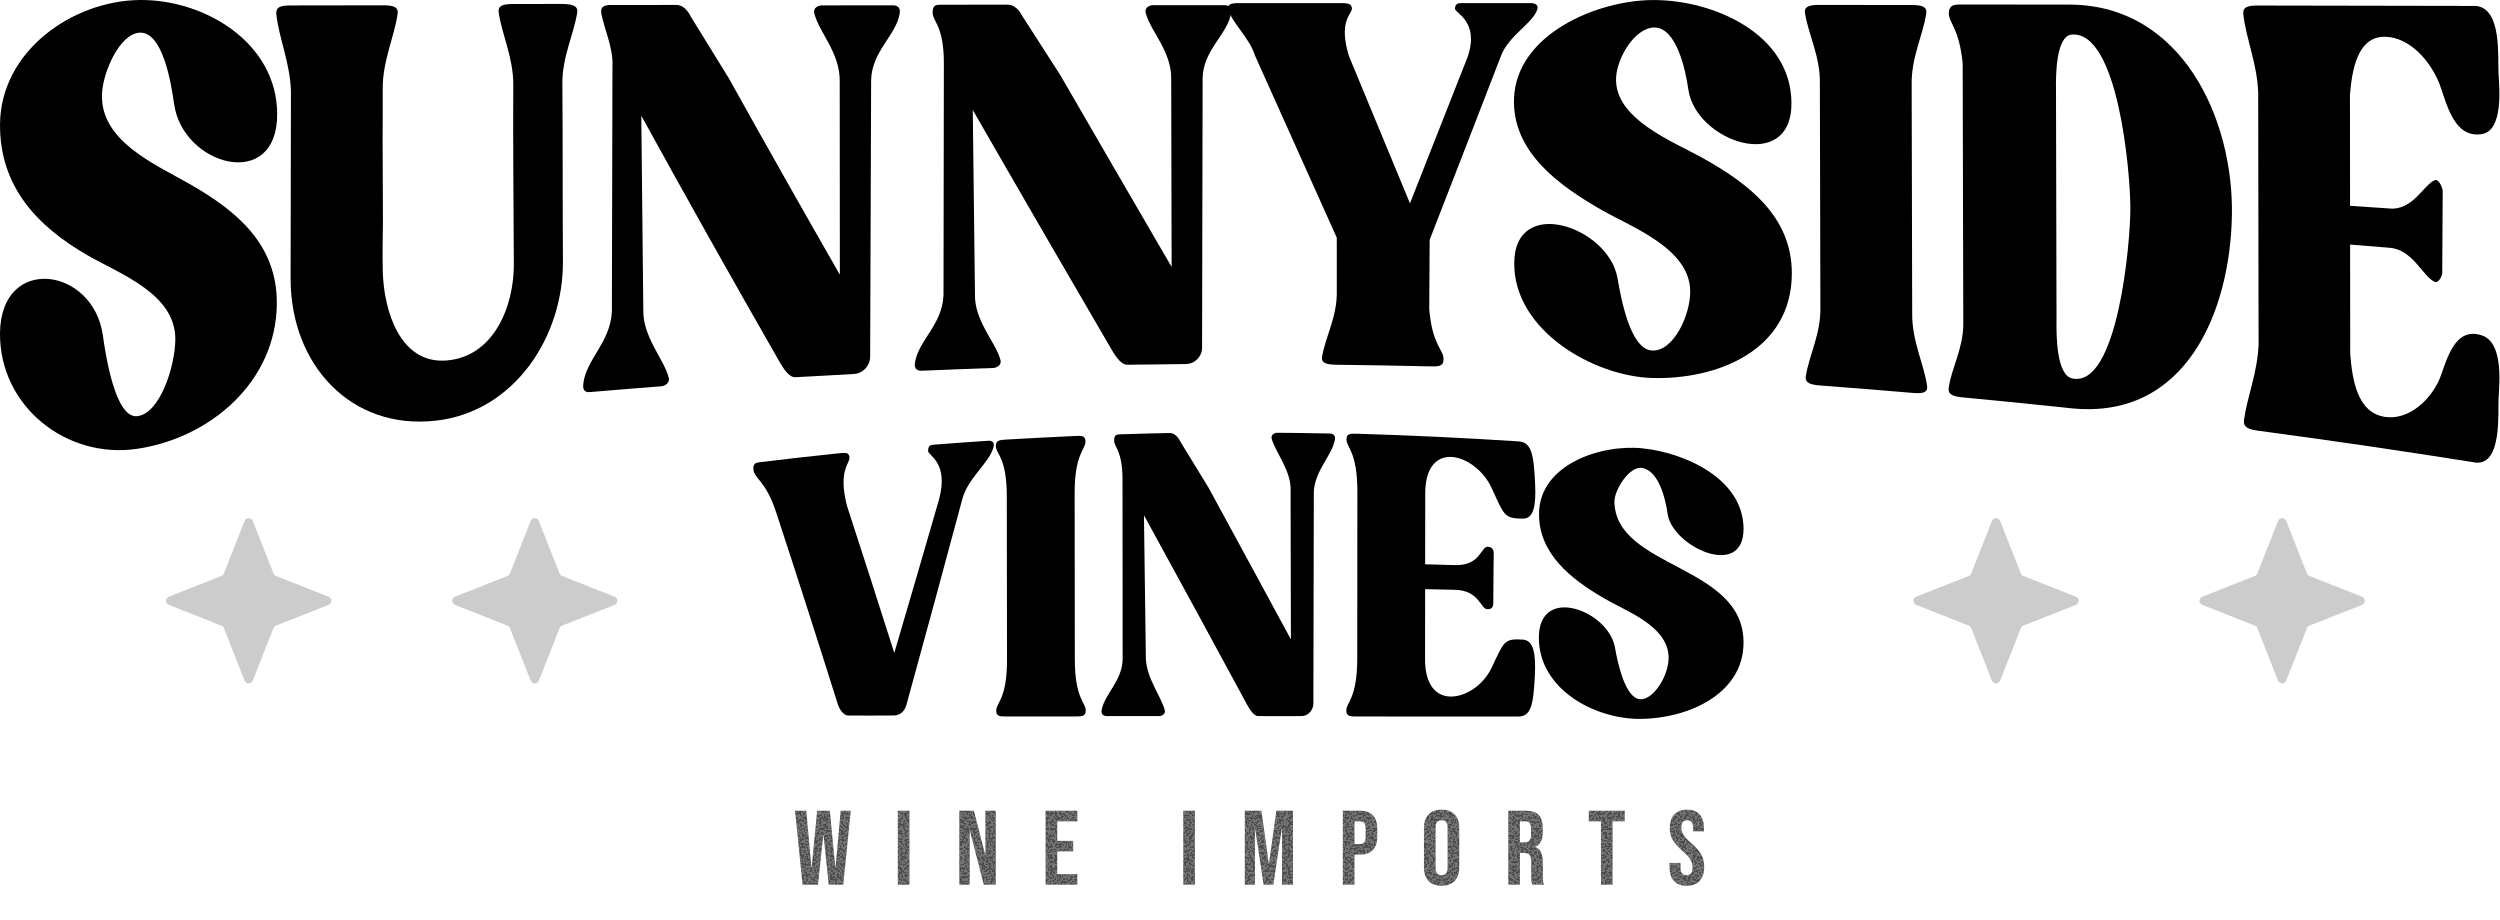
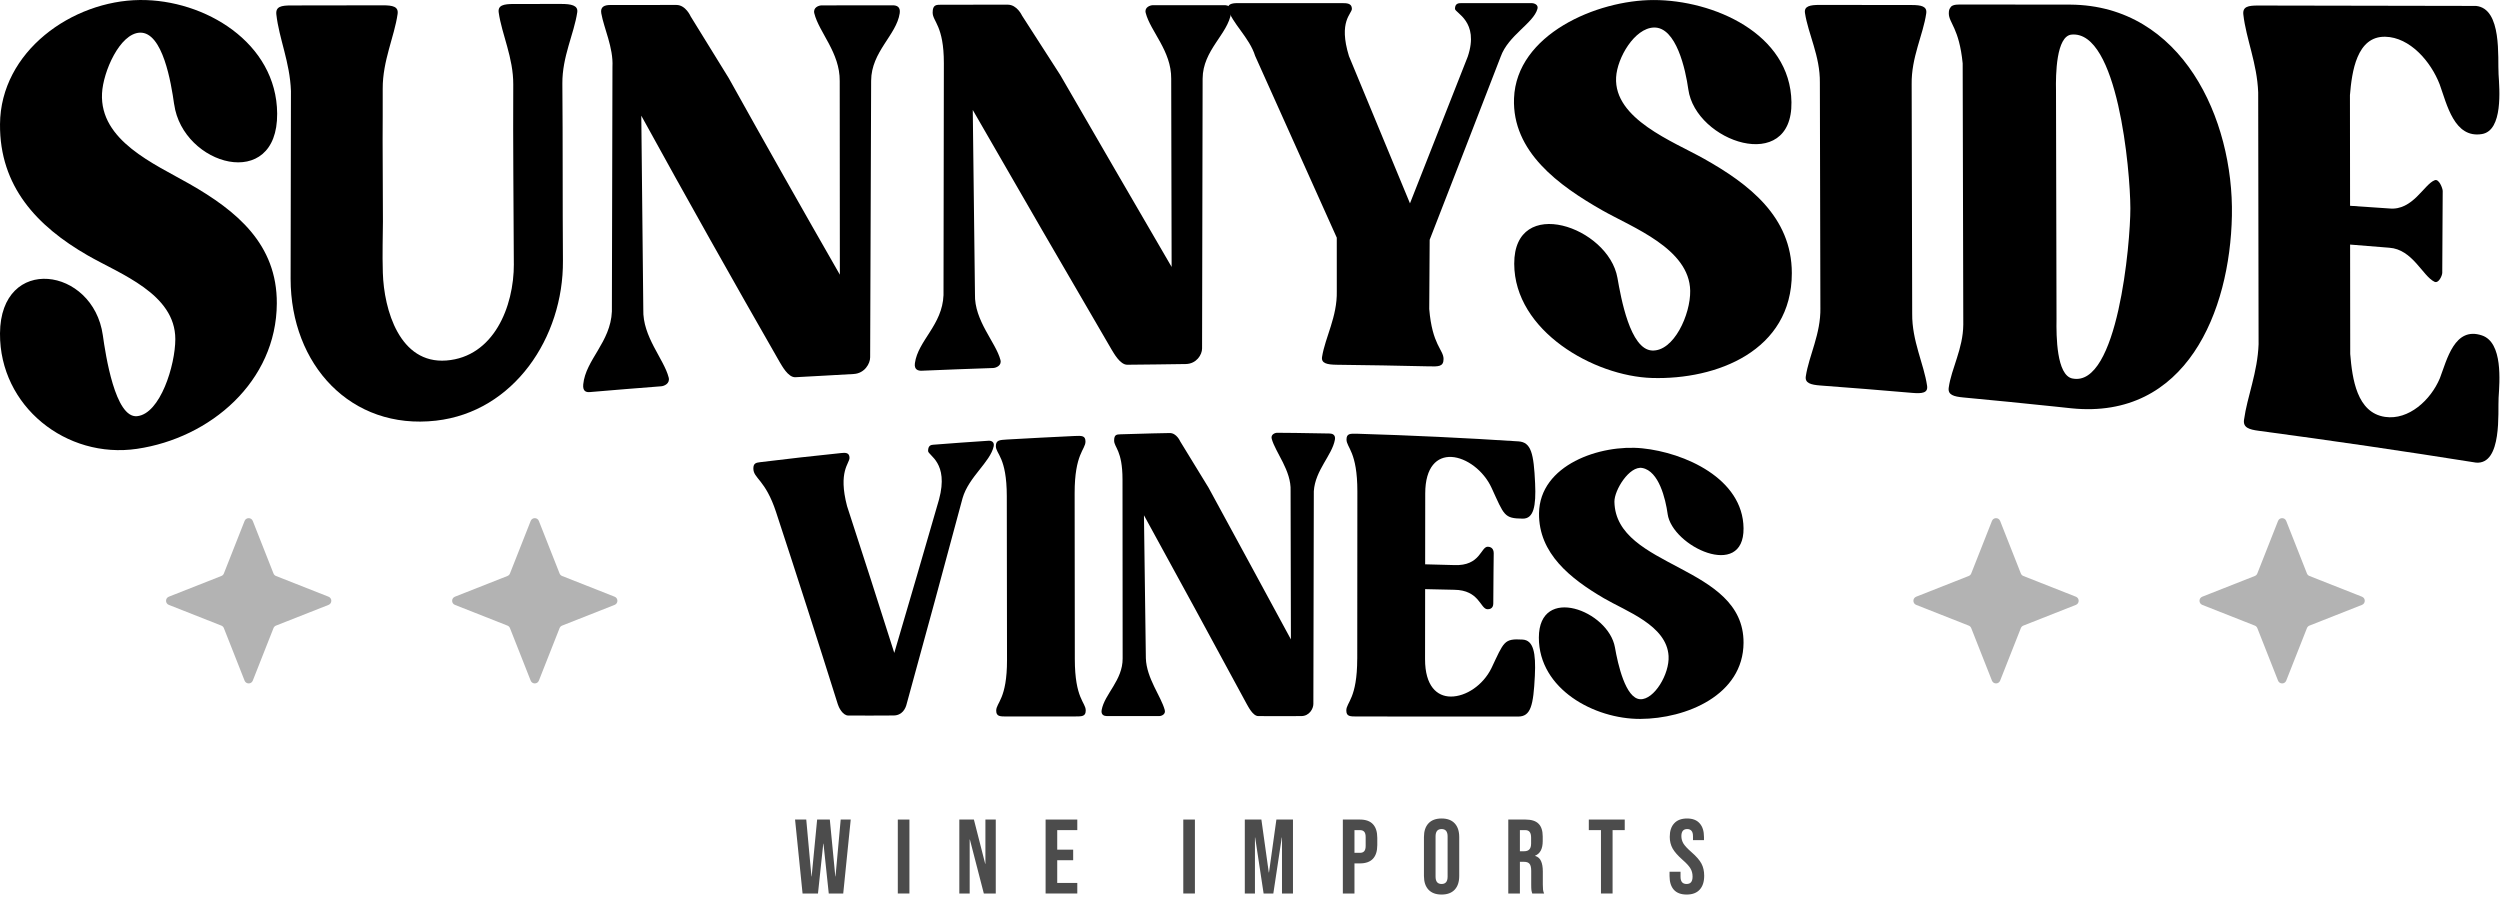
- <svg xmlns="http://www.w3.org/2000/svg" width="568" height="209" viewBox="0 0 568 209" fill="none">
-   <g opacity="0.7" filter="url(#filter0_n_1783_11010)">
-     <path d="M180.638 184.2H183.182L184.358 197.112H184.406L185.654 184.2H188.534L189.782 197.112H189.83L191.006 184.2H193.286L191.582 201H188.294L187.094 189.672H187.046L185.846 201H182.342L180.638 184.2ZM203.981 184.2H206.621V201H203.981V184.2ZM217.958 184.2H221.27L223.838 194.256H223.886V184.2H226.238V201H223.526L220.358 188.736H220.31V201H217.958V184.2ZM237.561 184.2H244.761V186.6H240.201V191.04H243.825V193.44H240.201V198.6H244.761V201H237.561V184.2ZM268.843 184.2H271.483V201H268.843V184.2ZM282.82 184.2H286.588L288.268 196.224H288.316L289.996 184.2H293.764V201H291.268V188.28H291.22L289.3 201H287.092L285.172 188.28H285.124V201H282.82V184.2ZM305.094 184.2H308.982C310.294 184.2 311.278 184.552 311.934 185.256C312.59 185.96 312.918 186.992 312.918 188.352V190.008C312.918 191.368 312.59 192.4 311.934 193.104C311.278 193.808 310.294 194.16 308.982 194.16H307.734V201H305.094V184.2ZM308.982 191.76C309.414 191.76 309.734 191.64 309.942 191.4C310.166 191.16 310.278 190.752 310.278 190.176V188.184C310.278 187.608 310.166 187.2 309.942 186.96C309.734 186.72 309.414 186.6 308.982 186.6H307.734V191.76H308.982ZM327.528 201.24C326.232 201.24 325.24 200.872 324.552 200.136C323.864 199.4 323.52 198.36 323.52 197.016V188.184C323.52 186.84 323.864 185.8 324.552 185.064C325.24 184.328 326.232 183.96 327.528 183.96C328.824 183.96 329.816 184.328 330.504 185.064C331.192 185.8 331.536 186.84 331.536 188.184V197.016C331.536 198.36 331.192 199.4 330.504 200.136C329.816 200.872 328.824 201.24 327.528 201.24ZM327.528 198.84C328.44 198.84 328.896 198.288 328.896 197.184V188.016C328.896 186.912 328.44 186.36 327.528 186.36C326.616 186.36 326.16 186.912 326.16 188.016V197.184C326.16 198.288 326.616 198.84 327.528 198.84ZM342.682 184.2H346.594C347.954 184.2 348.946 184.52 349.57 185.16C350.194 185.784 350.506 186.752 350.506 188.064V189.096C350.506 190.84 349.93 191.944 348.778 192.408V192.456C349.418 192.648 349.866 193.04 350.122 193.632C350.394 194.224 350.53 195.016 350.53 196.008V198.96C350.53 199.44 350.546 199.832 350.578 200.136C350.61 200.424 350.69 200.712 350.818 201H348.13C348.034 200.728 347.97 200.472 347.938 200.232C347.906 199.992 347.89 199.56 347.89 198.936V195.864C347.89 195.096 347.762 194.56 347.506 194.256C347.266 193.952 346.842 193.8 346.234 193.8H345.322V201H342.682V184.2ZM346.282 191.4C346.81 191.4 347.202 191.264 347.458 190.992C347.73 190.72 347.866 190.264 347.866 189.624V188.328C347.866 187.72 347.754 187.28 347.53 187.008C347.322 186.736 346.986 186.6 346.522 186.6H345.322V191.4H346.282ZM363.738 186.6H360.978V184.2H369.138V186.6H366.378V201H363.738V186.6ZM383.208 201.24C381.928 201.24 380.96 200.88 380.304 200.16C379.648 199.424 379.32 198.376 379.32 197.016V196.056H381.816V197.208C381.816 198.296 382.272 198.84 383.184 198.84C383.632 198.84 383.968 198.712 384.192 198.456C384.432 198.184 384.552 197.752 384.552 197.16C384.552 196.456 384.392 195.84 384.072 195.312C383.752 194.768 383.16 194.12 382.296 193.368C381.208 192.408 380.448 191.544 380.016 190.776C379.584 189.992 379.368 189.112 379.368 188.136C379.368 186.808 379.704 185.784 380.376 185.064C381.048 184.328 382.024 183.96 383.304 183.96C384.568 183.96 385.52 184.328 386.16 185.064C386.816 185.784 387.144 186.824 387.144 188.184V188.88H384.648V188.016C384.648 187.44 384.536 187.024 384.312 186.768C384.088 186.496 383.76 186.36 383.328 186.36C382.448 186.36 382.008 186.896 382.008 187.968C382.008 188.576 382.168 189.144 382.488 189.672C382.824 190.2 383.424 190.84 384.288 191.592C385.392 192.552 386.152 193.424 386.568 194.208C386.984 194.992 387.192 195.912 387.192 196.968C387.192 198.344 386.848 199.4 386.16 200.136C385.488 200.872 384.504 201.24 383.208 201.24Z" fill="black" />
+ <svg xmlns="http://www.w3.org/2000/svg" fill="none" height="204" viewBox="0 0 568 204" width="568">
+   <g fill="#000">
+     <path d="m383.208 203.241c-1.28 0-2.248-.36-2.904-1.08-.656-.736-.984-1.784-.984-3.144v-.96h2.496v1.152c0 1.088.456 1.632 1.368 1.632.448 0 .784-.128 1.008-.384.24-.272.36-.704.36-1.296 0-.704-.16-1.32-.48-1.848-.32-.544-.912-1.192-1.776-1.944-1.088-.96-1.848-1.824-2.28-2.592-.432-.784-.648-1.664-.648-2.64 0-1.328.336-2.352 1.008-3.072.672-.736 1.648-1.104 2.928-1.104 1.264 0 2.216.368 2.856 1.104.656.72.985 1.76.985 3.12v.696h-2.497v-.864c0-.576-.111-.992-.336-1.248-.223-.272-.552-.408-.984-.408-.88 0-1.32.536-1.32 1.608 0 .608.16 1.176.48 1.704.336.528.936 1.168 1.8 1.92 1.104.96 1.864 1.832 2.28 2.616s.624 1.704.624 2.76c0 1.376-.344 2.432-1.032 3.168-.672.736-1.656 1.104-2.952 1.104z" opacity=".7" />
+     <path d="m363.738 188.603h-2.76v-2.4h8.16v2.4h-2.76v14.4h-2.64z" opacity=".7" />
+     <path d="m342.682 186.203h3.912c1.36 0 2.352.32 2.976.96.624.624.936 1.592.936 2.904v1.032c0 1.744-.576 2.848-1.728 3.312v.048c.64.192 1.088.584 1.344 1.176.272.592.408 1.384.408 2.376v2.952c0 .48.016.872.048 1.176.032.288.112.576.24.864h-2.688c-.096-.272-.16-.528-.192-.768s-.048-.672-.048-1.296v-3.072c0-.768-.128-1.304-.384-1.608-.24-.304-.664-.456-1.272-.456h-.912v7.2h-2.64zm3.6 7.2c.528 0 .92-.136 1.176-.408.272-.272.408-.728.408-1.368v-1.296c0-.608-.112-1.048-.336-1.32-.208-.272-.544-.408-1.008-.408h-1.2v4.8z" opacity=".7" />
+     <path d="m327.528 203.241c-1.296 0-2.288-.368-2.976-1.104s-1.032-1.776-1.032-3.12v-8.832c0-1.344.344-2.384 1.032-3.12s1.68-1.104 2.976-1.104 2.288.368 2.976 1.104 1.032 1.776 1.032 3.12v8.832c0 1.344-.344 2.384-1.032 3.12s-1.68 1.104-2.976 1.104zm0-2.4c.912 0 1.368-.552 1.368-1.656v-9.168c0-1.104-.456-1.656-1.368-1.656s-1.368.552-1.368 1.656v9.168c0 1.104.456 1.656 1.368 1.656z" opacity=".7" />
+     <path d="m305.094 186.203h3.888c1.312 0 2.296.352 2.952 1.056s.984 1.736.984 3.096v1.656c0 1.36-.328 2.392-.984 3.096s-1.64 1.056-2.952 1.056h-1.248v6.84h-2.64zm3.888 7.56c.432 0 .752-.12.96-.36.224-.24.336-.648.336-1.224v-1.992c0-.576-.112-.984-.336-1.224-.208-.24-.528-.36-.96-.36h-1.248v5.16z" opacity=".7" />
+     <path d="m282.82 186.203h3.768l1.68 12.024h.048l1.68-12.024h3.768v16.8h-2.496v-12.72h-.048l-1.92 12.72h-2.208l-1.92-12.72h-.048v12.72h-2.304z" opacity=".7" />
+     <path d="m268.843 186.203h2.64v16.8h-2.64z" opacity=".7" />
+     <path d="m237.561 186.203h7.2v2.4h-4.56v4.44h3.624v2.4h-3.624v5.16h4.56v2.4h-7.2z" opacity=".7" />
+     <path d="m217.958 186.203h3.312l2.568 10.056h.048v-10.056h2.352v16.8h-2.712l-3.168-12.264h-.048v12.264h-2.352z" opacity=".7" />
+     <path d="m203.981 186.203h2.64v16.8h-2.64z" opacity=".7" />
+     <path d="m180.638 186.203h2.544l1.176 12.912h.048l1.248-12.912h2.88l1.248 12.912h.048l1.176-12.912h2.28l-1.704 16.8h-3.288l-1.2-11.328h-.048l-1.2 11.328h-3.504z" opacity=".7" />
+     <path d="m39.562 23.686c-.678-4.849-2.583-16.471-7.785-16.266-4.546.178-8.351 8.847-8.597 13.798-.535 10.743 11.845 15.989 19.87 20.566 10.743 6.134 19.91 13.691 19.843 27.16-.089 17.742-15.088 30.577-31.768 33.031-16.069 2.364-31.224-9.677-31.126-26.219.107-18.028 21.173-15.132 23.363.406.629 4.457 2.797 18.866 7.771 18.394 5.287-.504 8.699-11.63 8.699-17.501 0-10.319-12.505-14.767-19.906-19.027-11.563-6.656-20.017-15.694-19.924-29.787.107-16.564 16.399-28.092 31.786-28.239 14.717-.138 31.072 9.69 31.184 25.799.125 17.903-21.454 11.858-23.403-2.123z" />
+     <path d="m116.741 59.929c-.049-13.504-.205-27.289-.129-40.709.036-6.134-2.605-11.412-3.306-16.382-.232-1.637 1.12-1.927 3.351-1.932 4.327 0 6.491-.004 10.818-.009 2.231 0 3.912.29 3.676 1.892-.732 4.912-3.435 10.082-3.382 16.217.116 13.37.032 26.95.13 40.245.129 17.399-11.14 34.32-28.846 36.323-19.362 2.191-33.004-12.741-33.026-32.205.027-14.231.049-28.458.076-42.689-.228-6.54-2.708-11.92-3.315-17.39-.201-1.807 1.12-2.052 3.35-2.052 6.951-.009 13.906-.022 20.856-.031 2.231 0 3.582.286 3.341 1.972-.732 5.153-3.413 10.631-3.382 16.966.022 4.604-.018 8.342-.022 11.653.022 6.179.049 12.358.071 18.536-.009 3.31-.161 7.174-.022 11.653.259 8.427 3.814 20.745 14.445 19.919 10.693-.83 15.36-12.139 15.324-21.976z" />
+     <path d="m145.703 26.268c.152 14.673.304 29.35.455 44.023-.191 6.237 4.698 11.274 5.769 15.485.343 1.352-1.008 1.932-1.678 1.985-5.393.415-10.791.857-16.18 1.316-.781.067-1.722-.053-1.557-1.753.548-5.59 6.218-9.56 6.508-16.564.045-18.532.085-37.064.13-55.596.227-4.345-1.936-8.726-2.539-12.139-.267-1.53.786-1.883 2.012-1.887 5.019-.004 10.038-.009 15.057-.013 2.119 0 3.23 2.587 3.23 2.587 2.873 4.693 5.764 9.377 8.668 14.048 8.316 14.941 16.734 29.819 25.237 44.652-.009-14.668-.018-29.332-.031-44.001.067-6.455-4.698-11.041-5.773-15.378-.33-1.329 1.008-1.811 1.677-1.811 5.39 0 10.783-.009 16.172-.013.781 0 1.78.272 1.557 1.789-.736 4.983-6.455 8.717-6.495 15.333-.076 20.954-.147 41.904-.223 62.858 0 1.437-1.267 3.623-3.69 3.779-4.376.277-8.869.482-13.29.736-1.673.094-3.118-2.721-3.564-3.426-10.649-18.572-21.146-37.233-31.456-55.997z" />
+     <path d="m221.013 24.97c.165 13.959.335 27.914.5 41.868-.174 6.045 4.733 10.917 5.79 14.95.335 1.276-1.008 1.802-1.677 1.825-5.398.178-10.801.388-16.199.616-.781.031-1.771-.192-1.561-1.718.714-5.148 6.232-8.655 6.5-15.454.027-17.564.053-35.127.08-52.691.013-8.543-2.552-9.489-2.547-11.51 0-1.784.785-1.784 2.012-1.784 5.019 0 10.037-.004 15.056-.009 2.119 0 3.23 2.471 3.23 2.471 2.891 4.506 5.786 9.003 8.686 13.5 8.405 14.552 16.855 29.087 25.309 43.613-.032-14.254-.063-28.512-.094-42.765.053-6.326-4.72-10.756-5.795-14.954-.326-1.276 1.004-1.753 1.673-1.753h16.172c.78 0 1.78.277 1.561 1.749-.723 4.858-6.438 8.445-6.473 14.949-.04 20.432-.085 40.869-.125 61.306 0 1.401-1.258 3.48-3.69 3.529-4.38.085-8.873.103-13.298.161-1.673.022-3.128-2.757-3.574-3.453-10.564-18.117-21.097-36.252-31.541-54.44z" />
+     <path d="m285.178 12.734c-1.298-4.238-5.411-7.597-6.134-10.738-.223-.968.781-1.285 2.008-1.285h23.867c1.004 0 2.231 0 2.231 1.285 0 1.169-3.123 2.802-.665 10.756 4.631 11.149 9.248 22.302 13.861 33.455 4.39-11.117 8.771-22.239 13.138-33.37 2.668-7.994-2.908-9.891-2.913-10.832 0-1.294.892-1.294 1.45-1.294h15.949c.669 0 1.597.393 1.338 1.303-.919 3.288-6.607 5.987-8.351 10.854-5.354 13.879-10.738 27.749-16.136 41.61-.032 5.242-.067 10.484-.098 15.73.678 8.231 3.247 9.23 3.252 11.345 0 1.762-1.116 1.735-3.351 1.682-6.964-.165-13.928-.281-20.896-.361-2.235-.027-3.587-.33-3.355-1.789.723-4.51 3.471-9.11 3.346-14.927 0-4.863 0-7.294-.004-12.157-6.17-13.763-12.353-27.521-18.537-41.275z" />
+     <path d="m383.584 20.293c-.616-4.43-2.731-14.204-7.834-14.039-4.359.143-8.325 6.839-8.57 11.322-.518 9.467 12.928 14.539 19.95 18.483 10.19 5.724 19.964 13.174 19.973 25.995.009 17.689-17.113 24.26-31.764 23.823-13.16-.388-31.273-10.662-31.308-25.951-.036-15.752 21.404-8.436 23.452 3.203.803 4.573 2.869 16.23 7.847 16.506 4.957.272 8.771-8.195 8.682-13.562-.156-9.605-13.143-14.392-20.013-18.309-9.859-5.617-20.468-13.286-20.013-25.42.544-14.499 18.768-22.342 31.755-22.337 13.424.004 31.063 7.535 31.277 23.225.228 16.431-21.77 9.043-23.434-2.935z" />
+     <path d="m413.59 69.922c-.04-17.046-.076-34.093-.116-51.143.076-6.032-2.655-11.037-3.382-15.819-.236-1.557 1.111-1.847 3.342-1.842 6.95.009 13.905.013 20.856.022 2.23 0 3.582.294 3.35 1.9-.7 4.881-3.413 9.989-3.31 16.105.04 17.372.08 34.748.12 52.12-.071 6.183 2.664 11.425 3.386 16.399.232 1.611-1.11 1.793-3.341 1.602-6.951-.602-13.91-1.16-20.865-1.677-2.231-.165-3.587-.544-3.351-2.092.71-4.707 3.418-9.592 3.315-15.57z" />
+     <path d="m467.954 92.483c-.335-.036-.669-.071-1.004-.107-6.946-.732-13.896-1.419-20.851-2.07-2.231-.21-3.574-.589-3.351-2.213.607-4.408 3.266-8.824 3.31-14.347-.044-19.785-.093-39.571-.138-59.352-.798-8.035-3.145-9.186-3.149-11.345 0-.633.107-1.017.33-1.267.223-.509.892-.763 2.119-.758 8.4.009 16.805.018 25.206.027 25.308.205 37.09 25.933 36.662 47.971-.424 21.739-10.39 46.388-36.462 43.746-1.07-.116-1.606-.174-2.676-.285zm2.882-6.495c10.301 2.164 13.201-30.791 13.183-38.652-.023-8.806-2.9-40.441-13.353-39.477-3.502.321-3.622 9.096-3.542 12.741.04 17.292.076 34.583.116 51.875-.067 3.962.014 12.764 3.596 13.518z" />
+     <path d="m513.15 78.133c-.031-19.045-.058-38.094-.089-57.139-.25-6.629-2.739-12.13-3.372-17.68-.21-1.82 1.11-2.061 3.341-2.057 16.506.027 33.013.058 49.515.089 5.978.589 4.898 11.849 5.13 15.547.205 3.319 1.049 12.768-3.787 13.566-6.295 1.035-7.95-6.754-9.587-11.269-2.008-5.229-6.777-10.729-12.38-10.841-6.478-.129-7.58 7.968-8.013 13.259.009 8.383.018 16.765.027 25.148 3.565.236 5.349.361 8.909.607 5.363.544 7.901-5.536 10.355-6.429.945-.344 1.784 1.869 1.784 2.454-.009 6.188-.098 12.407-.102 18.599 0 .585-.799 2.498-1.78 2.025-2.682-1.294-4.966-7.37-10.248-7.727-3.564-.294-5.344-.437-8.909-.718.009 8.289.018 16.573.027 24.862.464 5.621 1.499 13.348 7.914 14.289 5.371.79 10.381-3.828 12.451-8.775 1.629-4.256 3.342-11.831 9.561-9.734 4.795 1.615 4.015 10.444 3.783 14.191-.192 3.127.861 15.163-5.113 14.708-16.435-2.614-32.892-5.028-49.385-7.231-2.226-.294-3.587-.741-3.342-2.498.723-5.282 3.087-10.756 3.315-17.238z" />
+     <path d="m176.338 116.388c-2.467-7.508-5.175-7.651-5.175-9.953 0-1.236.656-1.316 1.642-1.441 6.094-.749 12.201-1.432 18.313-2.061.821-.085 1.892-.192 1.892 1.097 0 1.29-2.628 3.052-.562 10.948 3.627 11.109 7.2 22.23 10.733 33.366 3.422-11.608 6.808-23.225 10.163-34.856 2.293-8.449-2.485-9.975-2.485-11.032 0-1.321.741-1.383 1.231-1.419 4.172-.33 8.343-.629 12.519-.901.575-.036 1.378.236 1.155 1.271-.772 3.583-5.675 6.942-7.067 11.769-4.184 15.596-8.409 31.184-12.701 46.753-.245 1.053-1.003 2.606-2.962 2.628-4.323.049-5.929.009-10.292.013-1.316 0-2.226-1.963-2.391-2.56-4.582-14.566-9.244-29.105-14.013-43.613z" />
+     <path d="m228.793 149.934c-.018-12.407-.031-24.809-.049-37.215-.013-8.9-2.485-9.565-2.485-11.359 0-1.347.821-1.4 2.472-1.499 5.139-.294 10.274-.562 15.413-.803 1.651-.071 2.472-.103 2.476 1.263 0 1.825-2.471 2.744-2.462 11.755.013 12.563.026 25.126.04 37.684.009 9.012 2.48 9.824 2.48 11.648 0 1.37-.821 1.37-2.467 1.37-5.135 0-10.265 0-15.4.009-1.646 0-2.472 0-2.472-1.343 0-1.794 2.468-2.61 2.454-11.51z" />
+     <path d="m259.906 117.065c.142 10.832.29 21.664.432 32.496.156 4.559 3.453 8.641 4.292 11.75.268.986-.741 1.379-1.236 1.379-2.306 0-4.858 0-11.942 0-.576 0-1.352-.259-1.156-1.37.647-3.644 4.8-6.741 4.769-11.728-.009-13.558-.022-27.115-.031-40.673-.005-6.594-1.905-7.267-1.905-8.824 0-1.374.576-1.392 1.486-1.423 6.598-.21 9.074-.245 11.135-.285 1.566-.031 2.391 1.892 2.391 1.892 2.574 4.193 3.863 6.294 6.437 10.515 6.26 11.483 12.487 22.979 18.715 34.476-.022-11.247-.049-22.489-.071-33.736.196-4.608-3.449-8.757-4.287-11.831-.268-.986.74-1.379 1.235-1.374 2.311.018 4.868.022 11.965.165.576.013 1.357.29 1.156 1.405-.647 3.564-4.47 6.902-4.792 11.697-.035 16.114-.066 32.223-.102 48.337 0 1.106-.928 2.744-2.717 2.761-3.988.045-5.764 0-9.801 0-1.236 0-2.307-2.212-2.637-2.766-7.74-14.307-15.503-28.6-23.336-42.858z" />
+     <path d="m308.368 149.661c.009-12.665.017-25.326.026-37.991.005-9.083-2.467-9.971-2.467-11.809 0-1.379.826-1.361 2.476-1.316 12.215.366 24.408.946 36.6 1.735 2.882.197 3.462 2.74 3.774 9.516.246 5.26-.348 8.066-2.81 8.039-4.27-.044-4.198-.727-7.076-6.982-1.807-3.957-5.759-6.874-9.136-7.035-3.217-.152-5.938 2.195-5.943 8.289-.004 5.367-.013 10.738-.018 16.105 2.637.062 3.958.098 6.594.174 6.014.259 6.018-4.234 7.669-4.171 1.236.044 1.316 1.128 1.316 1.485 0 1.798-.089 5.479-.098 11.403 0 .362-.085 1.347-1.321 1.316-1.646-.04-1.806-4.376-7.575-4.421-2.636-.062-3.952-.093-6.589-.147-.004 5.309-.013 10.613-.018 15.922-.004 6.094 2.708 8.472 5.84 8.485 3.457.014 7.334-2.587 9.23-6.428 2.891-6.081 2.82-6.768 7.089-6.518 2.463.143 3.047 2.998 2.788 8.24-.334 6.749-.919 9.248-3.801 9.248-12.188-.009-24.376-.014-36.564-.014-1.646 0-2.471 0-2.471-1.378 0-1.838 2.471-2.659 2.48-11.747z" />
+     <path d="m378.886 116.758c-.482-3.453-1.99-9.721-5.746-10.43-2.94-.558-6.393 5.046-6.344 7.682.299 15.208 29.426 14.227 29.337 32.036-.058 11.885-13.013 17.251-23.47 17.292-10.431.04-23.047-6.772-23.034-18.479.014-12.116 15.824-6.129 17.288 2.244.66 3.783 2.4 11.608 5.75 11.76 3.145.143 6.674-5.719 6.433-9.824-.415-6.963-9.618-10.14-14.717-13.129-7.522-4.412-14.83-10.131-14.714-19.299.139-11.01 13.919-15.721 23.471-14.753 9.56.972 22.872 6.834 22.993 18.166.125 11.786-16.221 4.144-17.252-3.266z" />
+     <path d="m452.57 118.359c.333-.844 1.527-.844 1.86 0l4.709 11.939c.102.257.306.461.563.563l11.939 4.709c.844.333.844 1.527 0 1.86l-11.939 4.709c-.257.102-.461.306-.563.563l-4.709 11.939c-.333.844-1.527.844-1.86 0l-4.709-11.939c-.102-.257-.306-.461-.563-.563l-11.939-4.709c-.844-.333-.844-1.527 0-1.86l11.939-4.709c.257-.102.461-.306.563-.563z" opacity=".3" />
+     <path d="m517.57 118.359c.333-.844 1.527-.844 1.86 0l4.709 11.939c.102.257.306.461.563.563l11.939 4.709c.844.333.844 1.527 0 1.86l-11.939 4.709c-.257.102-.461.306-.563.563l-4.709 11.939c-.333.844-1.527.844-1.86 0l-4.709-11.939c-.102-.257-.306-.461-.563-.563l-11.939-4.709c-.844-.333-.844-1.527 0-1.86l11.939-4.709c.257-.102.461-.306.563-.563z" opacity=".3" />
+     <path d="m55.57 118.359c.333-.844 1.528-.844 1.861 0l4.709 11.939c.102.257.306.461.563.563l11.939 4.709c.844.333.844 1.527 0 1.86l-11.939 4.709c-.258.102-.462.306-.563.563l-4.709 11.939c-.333.844-1.528.844-1.861 0l-4.709-11.939c-.102-.257-.306-.461-.563-.563l-11.939-4.709c-.844-.333-.844-1.527 0-1.86l11.939-4.709c.258-.102.462-.306.563-.563z" opacity=".3" />
+     <path d="m120.57 118.359c.333-.844 1.527-.844 1.86 0l4.709 11.939c.102.257.306.461.563.563l11.939 4.709c.844.333.844 1.527 0 1.86l-11.939 4.709c-.257.102-.461.306-.563.563l-4.709 11.939c-.333.844-1.527.844-1.86 0l-4.709-11.939c-.102-.257-.306-.461-.563-.563l-11.939-4.709c-.844-.333-.844-1.527 0-1.86l11.939-4.709c.257-.102.461-.306.563-.563z" opacity=".3" />
  </g>
-   <path d="M39.562 23.686C38.884 18.837 36.979 7.215 31.778 7.42C27.232 7.599 23.426 16.267 23.181 21.219C22.646 31.962 35.025 37.208 43.051 41.785C53.794 47.919 62.962 55.477 62.895 68.945C62.805 86.687 47.807 99.522 31.126 101.976C15.057 104.34 -0.098 92.299 0 75.757C0.108 57.729 21.173 60.625 23.364 76.163C23.993 80.62 26.161 95.03 31.135 94.557C36.422 94.052 39.835 82.926 39.835 77.055C39.835 66.737 27.33 62.289 19.929 58.028C8.365 51.372 -0.089 42.334 0.005 28.241C0.112 11.676 16.404 0.149 31.791 0.001C46.508 -0.137 62.863 9.691 62.975 25.801C63.1 43.703 41.521 37.658 39.571 23.677L39.562 23.686Z" fill="black" />
-   <path d="M116.741 59.929C116.692 46.425 116.536 32.64 116.612 19.221C116.648 13.086 114.007 7.809 113.306 2.839C113.074 1.202 114.426 0.912 116.657 0.907C120.984 0.907 123.148 0.903 127.475 0.898C129.706 0.898 131.387 1.188 131.151 2.79C130.419 7.702 127.716 12.872 127.769 19.006C127.885 32.377 127.801 45.957 127.899 59.251C128.028 76.65 116.759 93.571 99.053 95.574C79.691 97.765 66.049 82.833 66.026 63.369C66.053 49.137 66.075 34.911 66.102 20.679C65.875 14.139 63.394 8.759 62.788 3.29C62.587 1.483 63.907 1.237 66.138 1.237C73.088 1.229 80.043 1.215 86.994 1.206C89.225 1.206 90.576 1.492 90.335 3.178C89.604 8.331 86.923 13.809 86.954 20.144C86.976 24.748 86.936 28.486 86.931 31.797C86.954 37.975 86.981 44.154 87.003 50.333C86.994 53.643 86.842 57.507 86.981 61.986C87.239 70.413 90.795 82.73 101.426 81.905C112.119 81.075 116.786 69.766 116.75 59.929H116.741Z" fill="black" />
-   <path d="M145.703 26.268C145.855 40.941 146.007 55.619 146.158 70.291C145.967 76.528 150.856 81.565 151.927 85.776C152.27 87.128 150.919 87.708 150.249 87.762C144.856 88.177 139.458 88.618 134.069 89.078C133.288 89.145 132.347 89.024 132.512 87.324C133.06 81.734 138.73 77.764 139.02 70.76C139.065 52.228 139.105 33.696 139.15 15.164C139.377 10.819 137.214 6.438 136.611 3.025C136.344 1.495 137.397 1.143 138.623 1.138C143.642 1.134 148.661 1.129 153.68 1.125C155.799 1.125 156.91 3.712 156.91 3.712C159.783 8.406 162.674 13.09 165.578 17.761C173.894 32.701 182.312 47.58 190.815 62.413C190.806 47.745 190.797 33.081 190.784 18.412C190.851 11.957 186.086 7.371 185.011 3.034C184.681 1.705 186.019 1.223 186.688 1.223C192.078 1.223 197.471 1.214 202.86 1.21C203.641 1.21 204.64 1.482 204.417 2.999C203.681 7.982 197.962 11.716 197.922 18.332C197.846 39.286 197.775 60.236 197.699 81.19C197.699 82.627 196.432 84.813 194.009 84.969C189.633 85.246 185.14 85.451 180.719 85.705C179.046 85.799 177.601 82.984 177.155 82.279C166.506 63.707 156.009 45.046 145.699 26.282L145.703 26.268Z" fill="black" />
-   <path d="M221.013 24.97C221.178 38.929 221.348 52.884 221.513 66.838C221.339 72.883 226.246 77.755 227.303 81.788C227.638 83.064 226.295 83.59 225.626 83.613C220.228 83.791 214.825 84.001 209.427 84.228C208.646 84.26 207.656 84.036 207.866 82.511C208.58 77.362 214.098 73.856 214.366 67.057C214.393 49.493 214.419 31.93 214.446 14.366C214.459 5.823 211.894 4.877 211.899 2.856C211.899 1.071 212.684 1.071 213.911 1.071C218.93 1.071 223.948 1.067 228.967 1.062C231.086 1.062 232.197 3.534 232.197 3.534C235.088 8.04 237.983 12.537 240.883 17.034C249.288 31.586 257.738 46.121 266.192 60.646C266.16 46.393 266.129 32.135 266.098 17.881C266.151 11.555 261.378 7.125 260.303 2.927C259.977 1.651 261.307 1.174 261.976 1.174C267.365 1.174 272.758 1.174 278.148 1.174C278.928 1.174 279.928 1.451 279.709 2.923C278.986 7.781 273.271 11.368 273.236 17.872C273.196 38.305 273.151 58.741 273.111 79.178C273.111 80.579 271.853 82.658 269.421 82.707C265.041 82.792 260.548 82.81 256.123 82.868C254.45 82.89 252.995 80.111 252.549 79.415C241.985 61.298 231.452 43.163 221.008 24.974L221.013 24.97Z" fill="black" />
-   <path d="M285.178 12.734C283.88 8.496 279.767 5.136 279.044 1.996C278.821 1.028 279.825 0.711 281.052 0.711C289.006 0.711 296.965 0.711 304.919 0.711C305.923 0.711 307.15 0.711 307.15 1.996C307.15 3.165 304.027 4.797 306.485 12.752C311.116 23.9 315.733 35.053 320.346 46.206C324.736 35.089 329.117 23.967 333.484 12.836C336.152 4.842 330.576 2.946 330.571 2.005C330.571 0.711 331.463 0.711 332.021 0.711C337.339 0.711 342.652 0.711 347.97 0.711C348.639 0.711 349.567 1.104 349.308 2.014C348.389 5.302 342.701 8.001 340.957 12.868C335.603 26.747 330.219 40.616 324.821 54.477C324.789 59.719 324.754 64.961 324.723 70.207C325.401 78.439 327.97 79.438 327.975 81.552C327.975 83.315 326.859 83.288 324.624 83.234C317.66 83.069 310.696 82.953 303.728 82.873C301.493 82.846 300.141 82.543 300.373 81.084C301.096 76.574 303.844 71.974 303.719 66.157C303.719 61.294 303.719 58.863 303.715 54C297.545 40.237 291.362 26.479 285.178 12.725V12.734Z" fill="black" />
-   <path d="M383.584 20.293C382.968 15.863 380.853 6.088 375.75 6.253C371.391 6.396 367.425 13.092 367.18 17.576C366.662 27.043 380.108 32.115 387.13 36.059C397.32 41.782 407.094 49.233 407.103 62.054C407.112 79.743 389.99 86.314 375.339 85.877C362.179 85.489 344.066 75.215 344.031 59.926C343.995 44.174 365.435 51.49 367.483 63.129C368.286 67.702 370.352 79.359 375.33 79.636C380.287 79.908 384.101 71.441 384.012 66.074C383.856 56.469 370.869 51.682 363.999 47.765C354.14 42.148 343.531 34.48 343.986 22.345C344.53 7.846 362.754 0.003 375.741 0.008C389.165 0.012 406.804 7.543 407.018 23.233C407.246 39.663 385.248 32.276 383.584 20.297V20.293Z" fill="black" />
-   <path d="M413.59 69.922C413.55 52.876 413.514 35.83 413.474 18.779C413.55 12.748 410.819 7.742 410.092 2.96C409.856 1.403 411.203 1.113 413.434 1.117C420.384 1.126 427.339 1.131 434.29 1.14C436.52 1.14 437.872 1.434 437.64 3.04C436.94 7.921 434.227 13.029 434.33 19.145C434.37 36.517 434.41 53.893 434.45 71.265C434.379 77.448 437.114 82.69 437.836 87.665C438.068 89.275 436.726 89.458 434.495 89.266C427.544 88.664 420.585 88.106 413.63 87.589C411.399 87.424 410.043 87.044 410.279 85.496C410.989 80.79 413.697 75.905 413.594 69.927L413.59 69.922Z" fill="black" />
-   <path d="M467.954 92.483C467.619 92.447 467.285 92.411 466.95 92.376C460.004 91.644 453.054 90.957 446.099 90.305C443.868 90.096 442.525 89.717 442.748 88.093C443.355 83.685 446.014 79.269 446.058 73.746C446.014 53.96 445.965 34.175 445.92 14.394C445.122 6.359 442.775 5.208 442.771 3.049C442.771 2.415 442.878 2.032 443.101 1.782C443.324 1.273 443.993 1.019 445.22 1.024C453.62 1.032 462.025 1.041 470.426 1.05C495.734 1.255 507.516 26.983 507.088 49.022C506.664 70.761 496.698 95.409 470.626 92.768C469.556 92.652 469.02 92.594 467.95 92.483H467.954ZM470.836 85.987C481.137 88.151 484.037 55.196 484.019 47.335C483.996 38.529 481.119 6.894 470.666 7.858C467.164 8.179 467.044 16.954 467.124 20.599C467.164 37.891 467.2 55.182 467.24 72.474C467.173 76.436 467.254 85.238 470.836 85.992V85.987Z" fill="black" />
-   <path d="M513.15 78.133C513.119 59.089 513.092 40.039 513.061 20.994C512.811 14.365 510.322 8.864 509.689 3.315C509.479 1.494 510.799 1.253 513.03 1.258C529.536 1.285 546.043 1.316 562.545 1.347C568.523 1.936 567.443 13.196 567.675 16.894C567.88 20.213 568.724 29.662 563.888 30.461C557.593 31.496 555.938 23.707 554.301 19.192C552.293 13.963 547.524 8.463 541.921 8.351C535.443 8.222 534.341 16.319 533.908 21.61C533.917 29.992 533.926 38.375 533.935 46.758C537.5 46.994 539.284 47.119 542.844 47.364C548.207 47.909 550.745 41.828 553.199 40.936C554.144 40.592 554.983 42.805 554.983 43.389C554.974 49.577 554.885 55.796 554.881 61.988C554.881 62.573 554.082 64.487 553.101 64.014C550.419 62.72 548.135 56.644 542.853 56.287C539.289 55.992 537.509 55.85 533.944 55.569C533.953 63.858 533.962 72.142 533.971 80.431C534.435 86.052 535.47 93.779 541.885 94.72C547.256 95.51 552.266 90.892 554.336 85.945C555.965 81.689 557.678 74.114 563.897 76.211C568.692 77.826 567.912 86.654 567.68 90.402C567.488 93.529 568.541 105.565 562.567 105.11C546.132 102.496 529.675 100.082 513.182 97.879C510.956 97.584 509.595 97.138 509.84 95.38C510.563 90.098 512.927 84.624 513.155 78.142L513.15 78.133Z" fill="black" />
-   <path d="M176.338 116.388C173.871 108.88 171.163 108.737 171.163 106.435C171.163 105.199 171.819 105.119 172.805 104.994C178.899 104.245 185.006 103.562 191.118 102.933C191.939 102.848 193.01 102.741 193.01 104.03C193.01 105.32 190.382 107.082 192.448 114.978C196.075 126.087 199.648 137.208 203.181 148.344C206.603 136.736 209.989 125.119 213.344 113.488C215.637 105.039 210.859 103.513 210.859 102.456C210.859 101.135 211.6 101.073 212.09 101.037C216.262 100.707 220.433 100.408 224.609 100.136C225.184 100.1 225.987 100.372 225.764 101.407C224.992 104.99 220.089 108.349 218.697 113.176C214.513 128.772 210.288 144.36 205.996 159.929C205.751 160.982 204.993 162.535 203.034 162.557C198.711 162.606 197.105 162.566 192.742 162.57C191.426 162.57 190.516 160.607 190.351 160.01C185.769 145.444 181.107 130.905 176.338 116.397V116.388Z" fill="black" />
-   <path d="M228.793 149.934C228.775 137.527 228.762 125.125 228.744 112.719C228.731 103.819 226.259 103.154 226.259 101.36C226.259 100.013 227.08 99.96 228.731 99.861C233.87 99.567 239.005 99.299 244.144 99.058C245.795 98.987 246.616 98.956 246.62 100.321C246.62 102.146 244.149 103.065 244.158 112.076C244.171 124.639 244.184 137.202 244.198 149.76C244.207 158.772 246.678 159.584 246.678 161.408C246.678 162.778 245.857 162.778 244.211 162.778C239.076 162.778 233.946 162.778 228.811 162.787C227.165 162.787 226.339 162.787 226.339 161.444C226.339 159.65 228.807 158.834 228.793 149.934Z" fill="black" />
-   <path d="M259.906 117.065C260.048 127.897 260.196 138.729 260.338 149.561C260.494 154.12 263.791 158.202 264.63 161.311C264.898 162.297 263.889 162.69 263.394 162.69C261.088 162.69 258.536 162.69 251.452 162.69C250.876 162.69 250.1 162.431 250.296 161.32C250.943 157.676 255.096 154.579 255.065 149.592C255.056 136.034 255.043 122.477 255.034 108.919C255.029 102.325 253.129 101.652 253.129 100.095C253.129 98.721 253.705 98.703 254.615 98.672C261.213 98.462 263.689 98.426 265.75 98.386C267.316 98.355 268.141 100.278 268.141 100.278C270.715 104.471 272.004 106.572 274.578 110.793C280.838 122.276 287.065 133.772 293.293 145.269C293.271 134.022 293.244 122.78 293.222 111.533C293.418 106.925 289.773 102.776 288.935 99.702C288.667 98.716 289.675 98.324 290.17 98.328C292.481 98.346 295.038 98.35 302.135 98.493C302.711 98.507 303.492 98.783 303.291 99.898C302.644 103.463 298.821 106.8 298.499 111.596C298.464 127.71 298.433 143.819 298.397 159.933C298.397 161.039 297.469 162.677 295.68 162.694C291.692 162.739 289.916 162.694 285.879 162.694C284.643 162.694 283.572 160.482 283.242 159.928C275.502 145.621 267.739 131.328 259.906 117.07V117.065Z" fill="black" />
-   <path d="M308.368 149.661C308.377 136.996 308.385 124.335 308.394 111.67C308.399 102.587 305.927 101.699 305.927 99.861C305.927 98.483 306.753 98.5 308.403 98.545C320.618 98.911 332.811 99.491 345.003 100.28C347.885 100.477 348.465 103.02 348.777 109.796C349.023 115.056 348.429 117.862 345.967 117.835C341.697 117.791 341.769 117.108 338.891 110.853C337.084 106.896 333.132 103.979 329.755 103.818C326.538 103.666 323.817 106.013 323.812 112.107C323.808 117.474 323.799 122.845 323.794 128.212C326.431 128.274 327.752 128.31 330.388 128.386C336.402 128.645 336.406 124.152 338.057 124.215C339.293 124.259 339.373 125.343 339.373 125.7C339.373 127.498 339.284 131.179 339.275 137.103C339.275 137.465 339.19 138.45 337.954 138.419C336.308 138.379 336.148 134.043 330.379 133.998C327.743 133.936 326.427 133.905 323.79 133.851C323.786 139.16 323.777 144.464 323.772 149.773C323.768 155.867 326.48 158.245 329.612 158.258C333.069 158.272 336.946 155.671 338.842 151.83C341.733 145.749 341.662 145.062 345.931 145.312C348.394 145.455 348.978 148.31 348.719 153.552C348.385 160.301 347.8 162.8 344.918 162.8C332.73 162.791 320.542 162.786 308.354 162.786C306.708 162.786 305.883 162.786 305.883 161.408C305.883 159.57 308.354 158.749 308.363 149.661H308.368Z" fill="black" />
-   <path d="M378.886 116.758C378.404 113.305 376.896 107.037 373.14 106.328C370.2 105.77 366.747 111.374 366.796 114.01C367.095 129.218 396.222 128.237 396.133 146.046C396.075 157.931 383.12 163.297 372.663 163.338C362.232 163.378 349.616 156.566 349.629 144.859C349.643 132.743 365.453 138.73 366.917 147.103C367.577 150.886 369.317 158.711 372.667 158.863C375.812 159.006 379.341 153.144 379.1 149.039C378.685 142.076 369.482 138.899 364.383 135.91C356.861 131.498 349.553 125.779 349.669 116.611C349.808 105.601 363.588 100.89 373.14 101.858C382.7 102.83 396.012 108.692 396.133 120.024C396.258 131.81 379.912 124.168 378.881 116.758H378.886Z" fill="black" />
-   <g opacity="0.2">
-     <path d="M452.57 118.359C452.903 117.515 454.097 117.515 454.43 118.359L459.139 130.298C459.241 130.555 459.445 130.759 459.702 130.861L471.641 135.57C472.485 135.903 472.485 137.097 471.641 137.43L459.702 142.139C459.445 142.241 459.241 142.445 459.139 142.702L454.43 154.641C454.097 155.485 452.903 155.485 452.57 154.641L447.861 142.702C447.759 142.445 447.555 142.241 447.298 142.139L435.359 137.43C434.515 137.097 434.515 135.903 435.359 135.57L447.298 130.861C447.555 130.759 447.759 130.555 447.861 130.298L452.57 118.359Z" fill="black" />
-     <path d="M517.57 118.359C517.903 117.515 519.097 117.515 519.43 118.359L524.139 130.298C524.241 130.555 524.445 130.759 524.702 130.861L536.641 135.57C537.485 135.903 537.485 137.097 536.641 137.43L524.702 142.139C524.445 142.241 524.241 142.445 524.139 142.702L519.43 154.641C519.097 155.485 517.903 155.485 517.57 154.641L512.861 142.702C512.759 142.445 512.555 142.241 512.298 142.139L500.359 137.43C499.515 137.097 499.515 135.903 500.359 135.57L512.298 130.861C512.555 130.759 512.759 130.555 512.861 130.298L517.57 118.359Z" fill="black" />
-     <path d="M55.57 118.359C55.903 117.515 57.097 117.515 57.43 118.359L62.139 130.298C62.241 130.555 62.445 130.759 62.702 130.861L74.641 135.57C75.485 135.903 75.485 137.097 74.641 137.43L62.702 142.139C62.445 142.241 62.241 142.445 62.139 142.702L57.43 154.641C57.097 155.485 55.903 155.485 55.57 154.641L50.861 142.702C50.759 142.445 50.555 142.241 50.298 142.139L38.359 137.43C37.515 137.097 37.515 135.903 38.359 135.57L50.298 130.861C50.555 130.759 50.759 130.555 50.861 130.298L55.57 118.359Z" fill="black" />
-     <path d="M120.57 118.359C120.903 117.515 122.097 117.515 122.43 118.359L127.139 130.298C127.241 130.555 127.445 130.759 127.702 130.861L139.641 135.57C140.485 135.903 140.485 137.097 139.641 137.43L127.702 142.139C127.445 142.241 127.241 142.445 127.139 142.702L122.43 154.641C122.097 155.485 120.903 155.485 120.57 154.641L115.861 142.702C115.759 142.445 115.555 142.241 115.298 142.139L103.359 137.43C102.515 137.097 102.515 135.903 103.359 135.57L115.298 130.861C115.555 130.759 115.759 130.555 115.861 130.298L120.57 118.359Z" fill="black" />
-   </g>
-   <defs>
-     <filter id="filter0_n_1783_11010" x="180.638" y="183.961" width="206.555" height="17.281" filterUnits="userSpaceOnUse" color-interpolation-filters="sRGB">
-       <feFlood flood-opacity="0" result="BackgroundImageFix" />
-       <feBlend mode="normal" in="SourceGraphic" in2="BackgroundImageFix" result="shape" />
-       <feTurbulence type="fractalNoise" baseFrequency="2 2" stitchTiles="stitch" numOctaves="3" result="noise" seed="3761" />
-       <feColorMatrix in="noise" type="luminanceToAlpha" result="alphaNoise" />
-       <feComponentTransfer in="alphaNoise" result="coloredNoise1">
-         <feFuncA type="discrete" tableValues="1 1 1 1 1 1 1 1 1 1 1 1 1 1 1 1 1 1 1 1 1 1 1 1 1 1 1 1 1 1 1 1 1 1 1 1 1 1 1 1 1 1 1 1 1 1 1 1 1 1 1 0 0 0 0 0 0 0 0 0 0 0 0 0 0 0 0 0 0 0 0 0 0 0 0 0 0 0 0 0 0 0 0 0 0 0 0 0 0 0 0 0 0 0 0 0 0 0 0 0 " />
-       </feComponentTransfer>
-       <feComposite operator="in" in2="shape" in="coloredNoise1" result="noise1Clipped" />
-       <feFlood flood-color="rgba(255, 255, 255, 0.22)" result="color1Flood" />
-       <feComposite operator="in" in2="noise1Clipped" in="color1Flood" result="color1" />
-       <feMerge result="effect1_noise_1783_11010">
-         <feMergeNode in="shape" />
-         <feMergeNode in="color1" />
-       </feMerge>
-     </filter>
-   </defs>
</svg>
